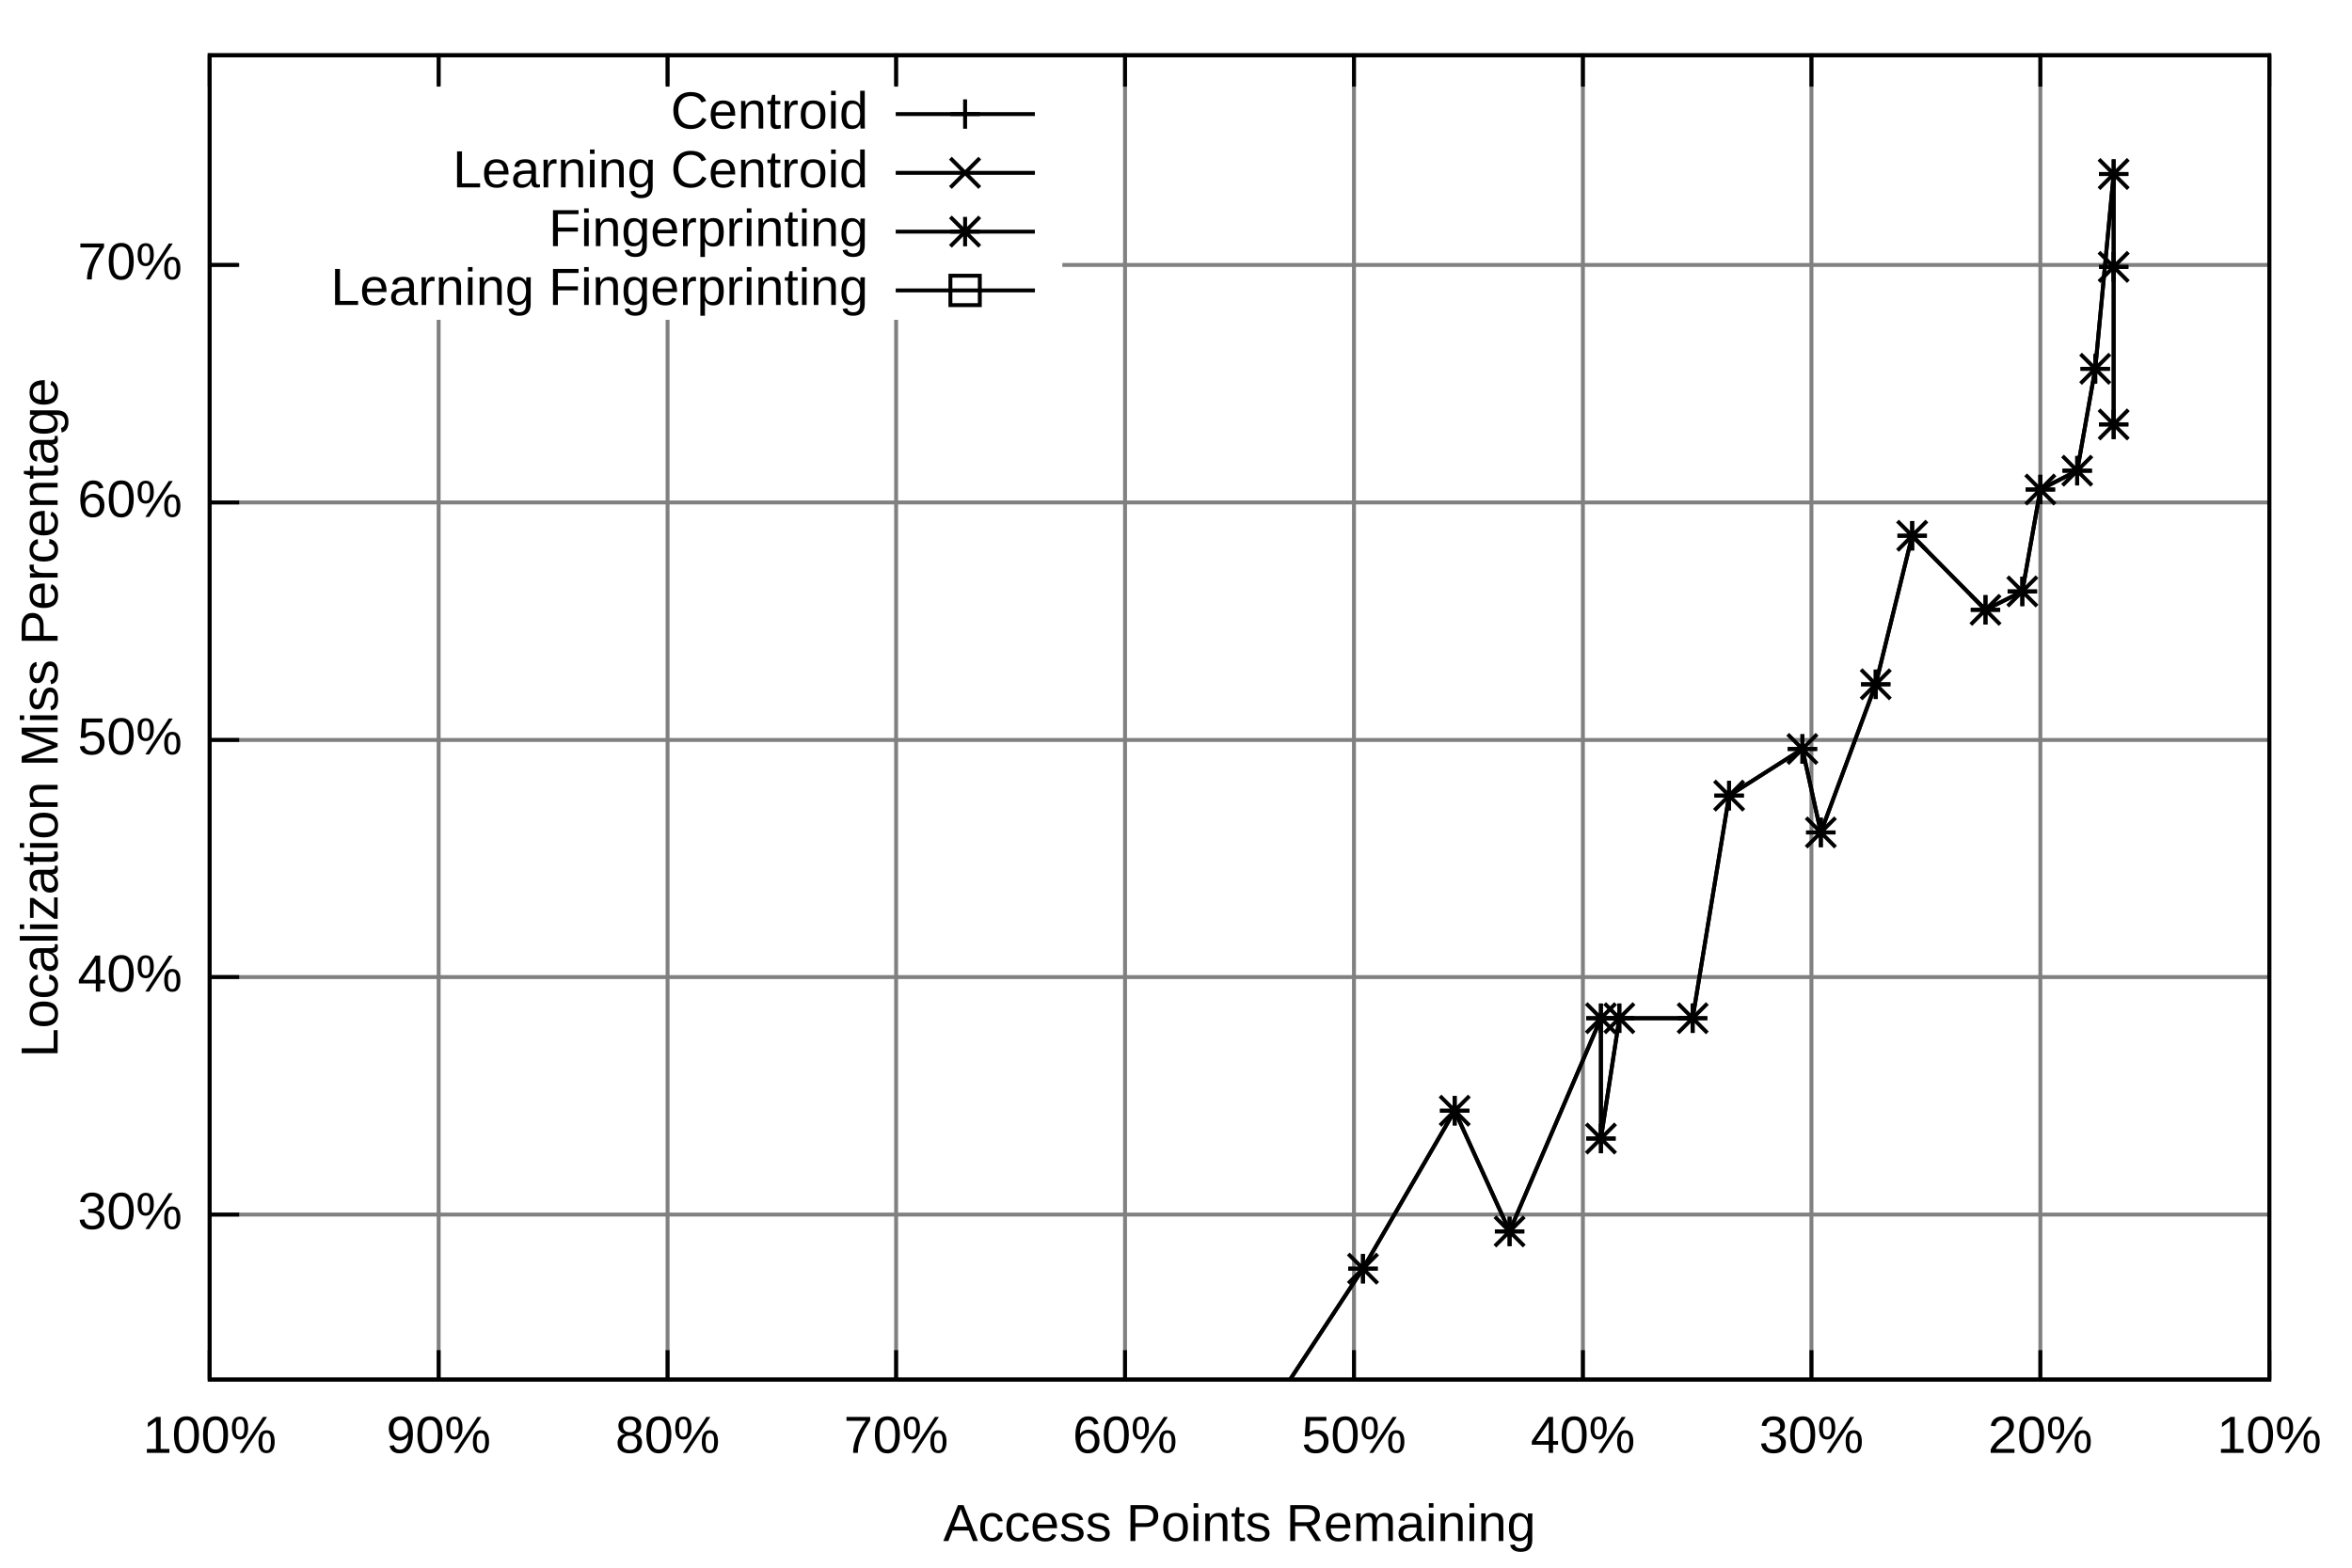
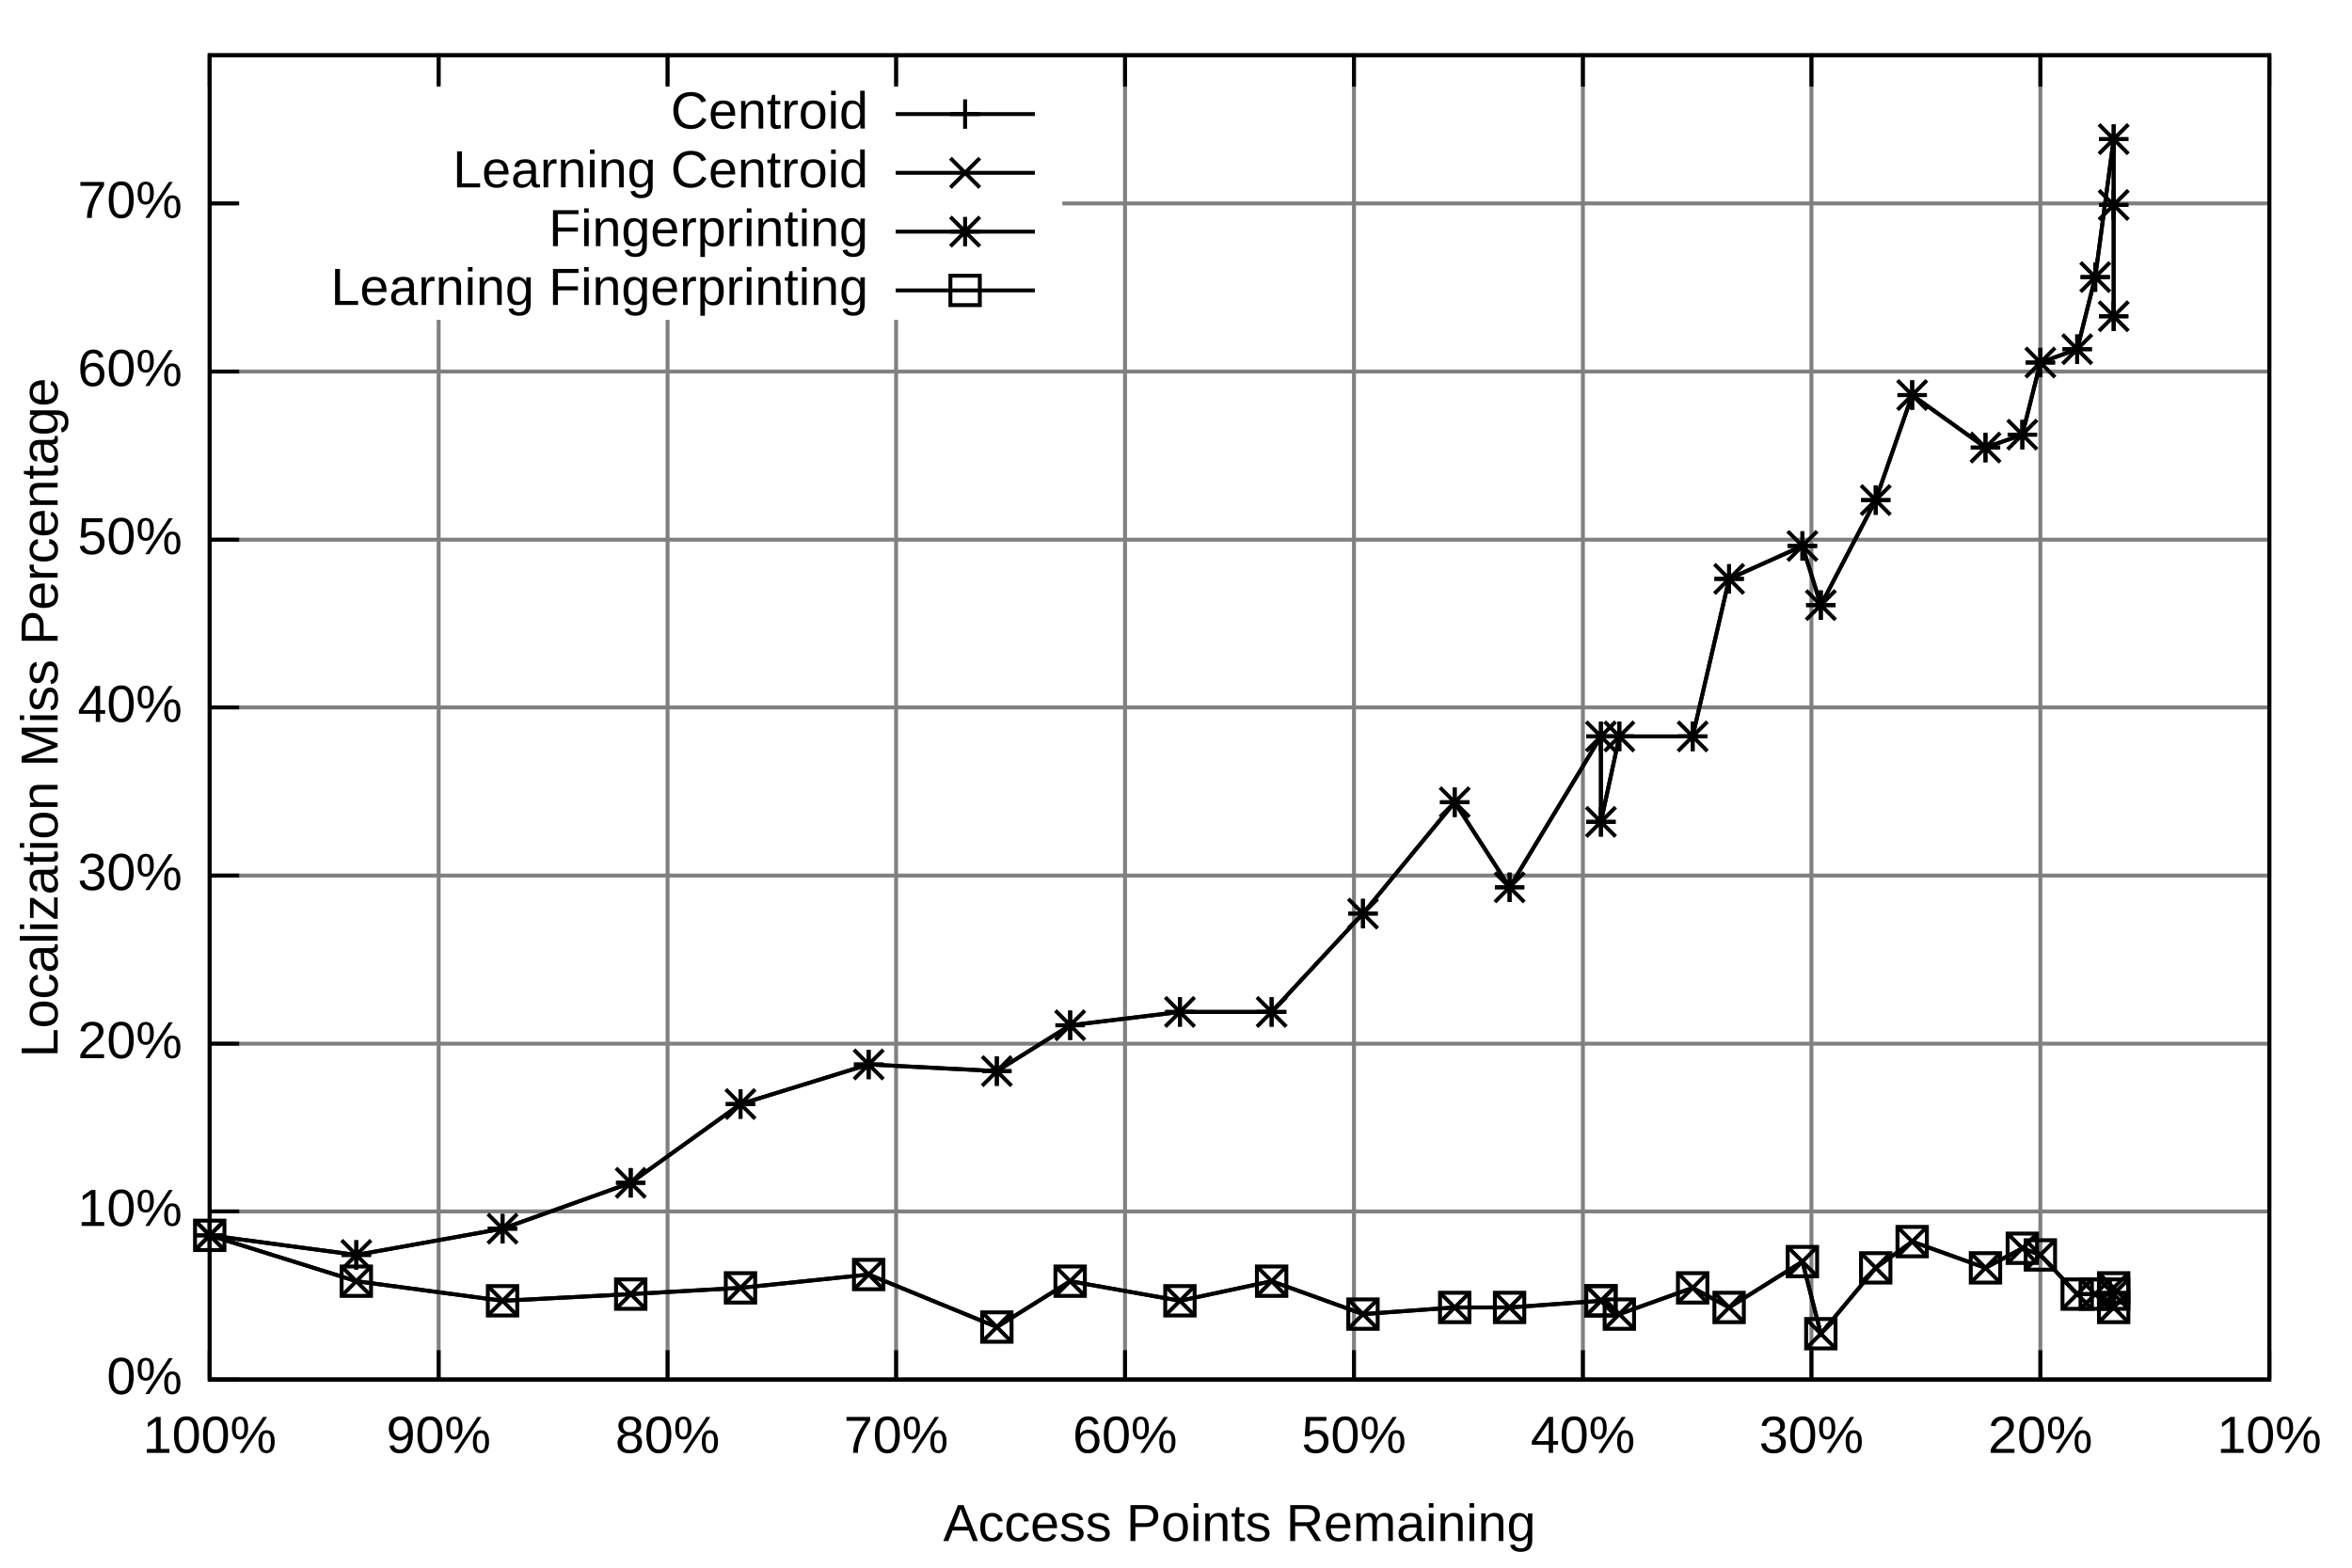
<svg xmlns="http://www.w3.org/2000/svg" xmlns:xlink="http://www.w3.org/1999/xlink" width="600" height="400" viewBox="0 0 600 400">
  <g id="gnuplot_canvas">
    <rect x="0" y="0" width="600" height="400" fill="none" />
    <defs>
      <circle id="gpDot" r="0.5" stroke-width="0.5" />
      <path id="gpPt0" stroke-width="0.267" stroke="currentColor" d="M-1,0 h2 M0,-1 v2" />
      <path id="gpPt1" stroke-width="0.267" stroke="currentColor" d="M-1,-1 L1,1 M1,-1 L-1,1" />
      <path id="gpPt2" stroke-width="0.267" stroke="currentColor" d="M-1,0 L1,0 M0,-1 L0,1 M-1,-1 L1,1 M-1,1 L1,-1" />
      <rect id="gpPt3" stroke-width="0.267" stroke="currentColor" x="-1" y="-1" width="2" height="2" />
      <rect id="gpPt4" stroke-width="0.267" stroke="currentColor" fill="currentColor" x="-1" y="-1" width="2" height="2" />
      <circle id="gpPt5" stroke-width="0.267" stroke="currentColor" cx="0" cy="0" r="1" />
      <use xlink:href="#gpPt5" id="gpPt6" fill="currentColor" stroke="none" />
      <path id="gpPt7" stroke-width="0.267" stroke="currentColor" d="M0,-1.33 L-1.33,0.67 L1.33,0.67 z" />
      <use xlink:href="#gpPt7" id="gpPt8" fill="currentColor" stroke="none" />
      <use xlink:href="#gpPt7" id="gpPt9" stroke="currentColor" transform="rotate(180)" />
      <use xlink:href="#gpPt9" id="gpPt10" fill="currentColor" stroke="none" />
      <use xlink:href="#gpPt3" id="gpPt11" stroke="currentColor" transform="rotate(45)" />
      <use xlink:href="#gpPt11" id="gpPt12" fill="currentColor" stroke="none" />
    </defs>
    <g style="fill:none; color:white; stroke:currentColor; stroke-width:1.00; stroke-linecap:butt; stroke-linejoin:miter">
</g>
    <g style="fill:none; color:black; stroke:currentColor; stroke-width:1.00; stroke-linecap:butt; stroke-linejoin:miter">
</g>
    <g style="fill:none; color:gray; stroke:currentColor; stroke-width:1.00; stroke-linecap:butt; stroke-linejoin:miter">
-       <path class="gridline" d="M53.5,309.9 L578.9,309.9  h0.01" />
-     </g>
-     <g style="fill:none; color:black; stroke:currentColor; stroke-width:1.00; stroke-linecap:butt; stroke-linejoin:miter">
-       <path d="M53.5,309.9 L61.0,309.9  h0.01" />
-       <g transform="translate(46.5,313.6)" style="stroke:none; fill:black; font-family:Arial; font-size:10.00pt; text-anchor:end">
+       <path class="gridline" d="M53.5,352.0 L578.9,352.0  h0.01" />
+     </g>
+     <g style="fill:none; color:black; stroke:currentColor; stroke-width:1.00; stroke-linecap:butt; stroke-linejoin:miter">
+       <path d="M53.5,352.0 L61.0,352.0  h0.01" />
+       <g transform="translate(46.5,355.7)" style="stroke:none; fill:black; font-family:Arial; font-size:10.00pt; text-anchor:end">
+         <text>0%</text>
+       </g>
+     </g>
+     <g style="fill:none; color:gray; stroke:currentColor; stroke-width:1.00; stroke-linecap:butt; stroke-linejoin:miter">
+       <path class="gridline" d="M53.5,309.1 L578.9,309.1  h0.01" />
+     </g>
+     <g style="fill:none; color:black; stroke:currentColor; stroke-width:1.00; stroke-linecap:butt; stroke-linejoin:miter">
+       <path d="M53.5,309.1 L61.0,309.1  h0.01" />
+       <g transform="translate(46.5,312.8)" style="stroke:none; fill:black; font-family:Arial; font-size:10.00pt; text-anchor:end">
+         <text>10%</text>
+       </g>
+     </g>
+     <g style="fill:none; color:gray; stroke:currentColor; stroke-width:1.00; stroke-linecap:butt; stroke-linejoin:miter">
+       <path class="gridline" d="M53.5,266.3 L578.9,266.3  h0.01" />
+     </g>
+     <g style="fill:none; color:black; stroke:currentColor; stroke-width:1.00; stroke-linecap:butt; stroke-linejoin:miter">
+       <path d="M53.5,266.3 L61.0,266.3  h0.01" />
+       <g transform="translate(46.5,270.0)" style="stroke:none; fill:black; font-family:Arial; font-size:10.00pt; text-anchor:end">
+         <text>20%</text>
+       </g>
+     </g>
+     <g style="fill:none; color:gray; stroke:currentColor; stroke-width:1.00; stroke-linecap:butt; stroke-linejoin:miter">
+       <path class="gridline" d="M53.5,223.4 L578.9,223.4  h0.01" />
+     </g>
+     <g style="fill:none; color:black; stroke:currentColor; stroke-width:1.00; stroke-linecap:butt; stroke-linejoin:miter">
+       <path d="M53.5,223.4 L61.0,223.4  h0.01" />
+       <g transform="translate(46.5,227.1)" style="stroke:none; fill:black; font-family:Arial; font-size:10.00pt; text-anchor:end">
        <text>30%</text>
      </g>
    </g>
    <g style="fill:none; color:gray; stroke:currentColor; stroke-width:1.00; stroke-linecap:butt; stroke-linejoin:miter">
-       <path class="gridline" d="M53.5,249.3 L578.9,249.3  h0.01" />
-     </g>
-     <g style="fill:none; color:black; stroke:currentColor; stroke-width:1.00; stroke-linecap:butt; stroke-linejoin:miter">
-       <path d="M53.5,249.3 L61.0,249.3  h0.01" />
-       <g transform="translate(46.5,253.0)" style="stroke:none; fill:black; font-family:Arial; font-size:10.00pt; text-anchor:end">
+       <path class="gridline" d="M53.5,180.5 L578.9,180.5  h0.01" />
+     </g>
+     <g style="fill:none; color:black; stroke:currentColor; stroke-width:1.00; stroke-linecap:butt; stroke-linejoin:miter">
+       <path d="M53.5,180.5 L61.0,180.5  h0.01" />
+       <g transform="translate(46.5,184.2)" style="stroke:none; fill:black; font-family:Arial; font-size:10.00pt; text-anchor:end">
        <text>40%</text>
      </g>
    </g>
    <g style="fill:none; color:gray; stroke:currentColor; stroke-width:1.00; stroke-linecap:butt; stroke-linejoin:miter">
-       <path class="gridline" d="M53.5,188.8 L578.9,188.8  h0.01" />
-     </g>
-     <g style="fill:none; color:black; stroke:currentColor; stroke-width:1.00; stroke-linecap:butt; stroke-linejoin:miter">
-       <path d="M53.5,188.8 L61.0,188.8  h0.01" />
-       <g transform="translate(46.5,192.5)" style="stroke:none; fill:black; font-family:Arial; font-size:10.00pt; text-anchor:end">
+       <path class="gridline" d="M53.5,137.7 L578.9,137.7  h0.01" />
+     </g>
+     <g style="fill:none; color:black; stroke:currentColor; stroke-width:1.00; stroke-linecap:butt; stroke-linejoin:miter">
+       <path d="M53.5,137.7 L61.0,137.7  h0.01" />
+       <g transform="translate(46.5,141.4)" style="stroke:none; fill:black; font-family:Arial; font-size:10.00pt; text-anchor:end">
        <text>50%</text>
      </g>
    </g>
    <g style="fill:none; color:gray; stroke:currentColor; stroke-width:1.00; stroke-linecap:butt; stroke-linejoin:miter">
-       <path class="gridline" d="M53.5,128.2 L578.9,128.2  h0.01" />
-     </g>
-     <g style="fill:none; color:black; stroke:currentColor; stroke-width:1.00; stroke-linecap:butt; stroke-linejoin:miter">
-       <path d="M53.5,128.2 L61.0,128.2  h0.01" />
-       <g transform="translate(46.5,131.9)" style="stroke:none; fill:black; font-family:Arial; font-size:10.00pt; text-anchor:end">
+       <path class="gridline" d="M53.5,94.8 L578.9,94.8  h0.01" />
+     </g>
+     <g style="fill:none; color:black; stroke:currentColor; stroke-width:1.00; stroke-linecap:butt; stroke-linejoin:miter">
+       <path d="M53.5,94.8 L61.0,94.8  h0.01" />
+       <g transform="translate(46.5,98.5)" style="stroke:none; fill:black; font-family:Arial; font-size:10.00pt; text-anchor:end">
        <text>60%</text>
      </g>
    </g>
    <g style="fill:none; color:gray; stroke:currentColor; stroke-width:1.00; stroke-linecap:butt; stroke-linejoin:miter">
-       <path class="gridline" d="M53.5,67.6 L60.5,67.6 M271.0,67.6 L578.9,67.6  h0.01" />
-     </g>
-     <g style="fill:none; color:black; stroke:currentColor; stroke-width:1.00; stroke-linecap:butt; stroke-linejoin:miter">
-       <path d="M53.5,67.6 L61.0,67.6  h0.01" />
-       <g transform="translate(46.5,71.3)" style="stroke:none; fill:black; font-family:Arial; font-size:10.00pt; text-anchor:end">
+       <path class="gridline" d="M53.5,51.9 L60.5,51.9 M271.0,51.9 L578.9,51.9  h0.01" />
+     </g>
+     <g style="fill:none; color:black; stroke:currentColor; stroke-width:1.00; stroke-linecap:butt; stroke-linejoin:miter">
+       <path d="M53.5,51.9 L61.0,51.9  h0.01" />
+       <g transform="translate(46.5,55.6)" style="stroke:none; fill:black; font-family:Arial; font-size:10.00pt; text-anchor:end">
        <text>70%</text>
      </g>
    </g>
    <g style="fill:none; color:gray; stroke:currentColor; stroke-width:1.00; stroke-linecap:butt; stroke-linejoin:miter">
      <path class="gridline" d="M578.9,352.0 L578.9,14.1  h0.01" />
    </g>
    <g style="fill:none; color:black; stroke:currentColor; stroke-width:1.00; stroke-linecap:butt; stroke-linejoin:miter">
      <path d="M578.9,352.0 L578.9,344.5 M578.9,14.1 L578.9,21.6  h0.01" />
      <g transform="translate(578.9,370.7)" style="stroke:none; fill:black; font-family:Arial; font-size:10.00pt; text-anchor:middle">
        <text>10%</text>
      </g>
    </g>
    <g style="fill:none; color:gray; stroke:currentColor; stroke-width:1.00; stroke-linecap:butt; stroke-linejoin:miter">
      <path class="gridline" d="M520.5,352.0 L520.5,14.1  h0.01" />
    </g>
    <g style="fill:none; color:black; stroke:currentColor; stroke-width:1.00; stroke-linecap:butt; stroke-linejoin:miter">
      <path d="M520.5,352.0 L520.5,344.5 M520.5,14.1 L520.5,21.6  h0.01" />
      <g transform="translate(520.5,370.7)" style="stroke:none; fill:black; font-family:Arial; font-size:10.00pt; text-anchor:middle">
        <text>20%</text>
      </g>
    </g>
    <g style="fill:none; color:gray; stroke:currentColor; stroke-width:1.00; stroke-linecap:butt; stroke-linejoin:miter">
      <path class="gridline" d="M462.1,352.0 L462.1,14.1  h0.01" />
    </g>
    <g style="fill:none; color:black; stroke:currentColor; stroke-width:1.00; stroke-linecap:butt; stroke-linejoin:miter">
      <path d="M462.1,352.0 L462.1,344.5 M462.1,14.1 L462.1,21.6  h0.01" />
      <g transform="translate(462.1,370.7)" style="stroke:none; fill:black; font-family:Arial; font-size:10.00pt; text-anchor:middle">
        <text>30%</text>
      </g>
    </g>
    <g style="fill:none; color:gray; stroke:currentColor; stroke-width:1.00; stroke-linecap:butt; stroke-linejoin:miter">
      <path class="gridline" d="M403.8,352.0 L403.8,14.1  h0.01" />
    </g>
    <g style="fill:none; color:black; stroke:currentColor; stroke-width:1.00; stroke-linecap:butt; stroke-linejoin:miter">
      <path d="M403.8,352.0 L403.8,344.5 M403.8,14.1 L403.8,21.6  h0.01" />
      <g transform="translate(403.8,370.7)" style="stroke:none; fill:black; font-family:Arial; font-size:10.00pt; text-anchor:middle">
        <text>40%</text>
      </g>
    </g>
    <g style="fill:none; color:gray; stroke:currentColor; stroke-width:1.00; stroke-linecap:butt; stroke-linejoin:miter">
      <path class="gridline" d="M345.4,352.0 L345.4,14.1  h0.01" />
    </g>
    <g style="fill:none; color:black; stroke:currentColor; stroke-width:1.00; stroke-linecap:butt; stroke-linejoin:miter">
      <path d="M345.4,352.0 L345.4,344.5 M345.4,14.1 L345.4,21.6  h0.01" />
      <g transform="translate(345.4,370.7)" style="stroke:none; fill:black; font-family:Arial; font-size:10.00pt; text-anchor:middle">
        <text>50%</text>
      </g>
    </g>
    <g style="fill:none; color:gray; stroke:currentColor; stroke-width:1.00; stroke-linecap:butt; stroke-linejoin:miter">
      <path class="gridline" d="M287.0,352.0 L287.0,14.1  h0.01" />
    </g>
    <g style="fill:none; color:black; stroke:currentColor; stroke-width:1.00; stroke-linecap:butt; stroke-linejoin:miter">
      <path d="M287.0,352.0 L287.0,344.5 M287.0,14.1 L287.0,21.6  h0.01" />
      <g transform="translate(287.0,370.7)" style="stroke:none; fill:black; font-family:Arial; font-size:10.00pt; text-anchor:middle">
        <text>60%</text>
      </g>
    </g>
    <g style="fill:none; color:gray; stroke:currentColor; stroke-width:1.00; stroke-linecap:butt; stroke-linejoin:miter">
      <path class="gridline" d="M228.6,352.0 L228.6,81.6 M228.6,21.6 L228.6,14.1  h0.01" />
    </g>
    <g style="fill:none; color:black; stroke:currentColor; stroke-width:1.00; stroke-linecap:butt; stroke-linejoin:miter">
      <path d="M228.6,352.0 L228.6,344.5 M228.6,14.1 L228.6,21.6  h0.01" />
      <g transform="translate(228.6,370.7)" style="stroke:none; fill:black; font-family:Arial; font-size:10.00pt; text-anchor:middle">
        <text>70%</text>
      </g>
    </g>
    <g style="fill:none; color:gray; stroke:currentColor; stroke-width:1.00; stroke-linecap:butt; stroke-linejoin:miter">
      <path class="gridline" d="M170.3,352.0 L170.3,81.6 M170.3,21.6 L170.3,14.1  h0.01" />
    </g>
    <g style="fill:none; color:black; stroke:currentColor; stroke-width:1.00; stroke-linecap:butt; stroke-linejoin:miter">
      <path d="M170.3,352.0 L170.3,344.5 M170.3,14.1 L170.3,21.6  h0.01" />
      <g transform="translate(170.3,370.7)" style="stroke:none; fill:black; font-family:Arial; font-size:10.00pt; text-anchor:middle">
        <text>80%</text>
      </g>
    </g>
    <g style="fill:none; color:gray; stroke:currentColor; stroke-width:1.00; stroke-linecap:butt; stroke-linejoin:miter">
      <path class="gridline" d="M111.9,352.0 L111.9,81.6 M111.9,21.6 L111.9,14.1  h0.01" />
    </g>
    <g style="fill:none; color:black; stroke:currentColor; stroke-width:1.00; stroke-linecap:butt; stroke-linejoin:miter">
      <path d="M111.9,352.0 L111.9,344.5 M111.9,14.1 L111.9,21.6  h0.01" />
      <g transform="translate(111.9,370.7)" style="stroke:none; fill:black; font-family:Arial; font-size:10.00pt; text-anchor:middle">
        <text>90%</text>
      </g>
    </g>
    <g style="fill:none; color:gray; stroke:currentColor; stroke-width:1.00; stroke-linecap:butt; stroke-linejoin:miter">
      <path class="gridline" d="M53.5,352.0 L53.5,14.1  h0.01" />
    </g>
    <g style="fill:none; color:black; stroke:currentColor; stroke-width:1.00; stroke-linecap:butt; stroke-linejoin:miter">
      <path d="M53.5,352.0 L53.5,344.5 M53.5,14.1 L53.5,21.6  h0.01" />
      <g transform="translate(53.5,370.7)" style="stroke:none; fill:black; font-family:Arial; font-size:10.00pt; text-anchor:middle">
        <text>100%</text>
      </g>
      <path d="M53.5,14.1 L53.5,352.0 L578.9,352.0 L578.9,14.1 L53.5,14.1 Z  h0.01" />
      <g transform="translate(14.7,183.1) rotate(270)" style="stroke:none; fill:black; font-family:Arial; font-size:10.00pt; text-anchor:middle">
        <text>Localization Miss Percentage</text>
      </g>
      <g transform="translate(316.2,393.2)" style="stroke:none; fill:black; font-family:Arial; font-size:10.00pt; text-anchor:middle">
        <text>Access Points Remaining</text>
      </g>
    </g>
    <g id="gnuplot_plot_1">
      <g style="fill:none; color:red; stroke:currentColor; stroke-width:1.00; stroke-linecap:butt; stroke-linejoin:miter">
        <g transform="translate(221.5,32.8)" style="stroke:none; fill:black; font-family:Arial; font-size:10.00pt; text-anchor:end">
          <text>Centroid</text>
        </g>
-         <path stroke="rgb(  0,   0,   0)" d="M228.5,29.1 L264.0,29.1 M329.1,352.0 L347.7,323.7 L371.1,283.4 L385.1,314.2 L408.4,259.8 L408.4,290.5    L413.1,259.8 L431.8,259.8 L441.1,203.0 L459.8,191.1 L464.5,212.4 L478.5,174.6 L487.8,136.7 L506.5,155.6    L515.9,150.9 L520.5,124.9 L529.9,120.1 L534.5,94.1 L539.2,44.4 L539.2,108.3 L539.2,68.1  h0.01" />
-         <use xlink:href="#gpPt0" transform="translate(347.7,323.7) scale(3.75)" color="rgb(  0,   0,   0)" />
-         <use xlink:href="#gpPt0" transform="translate(371.1,283.4) scale(3.75)" color="rgb(  0,   0,   0)" />
-         <use xlink:href="#gpPt0" transform="translate(385.1,314.2) scale(3.75)" color="rgb(  0,   0,   0)" />
-         <use xlink:href="#gpPt0" transform="translate(408.4,259.8) scale(3.75)" color="rgb(  0,   0,   0)" />
-         <use xlink:href="#gpPt0" transform="translate(408.4,290.5) scale(3.75)" color="rgb(  0,   0,   0)" />
-         <use xlink:href="#gpPt0" transform="translate(413.1,259.8) scale(3.75)" color="rgb(  0,   0,   0)" />
-         <use xlink:href="#gpPt0" transform="translate(431.8,259.8) scale(3.75)" color="rgb(  0,   0,   0)" />
-         <use xlink:href="#gpPt0" transform="translate(441.1,203.0) scale(3.75)" color="rgb(  0,   0,   0)" />
-         <use xlink:href="#gpPt0" transform="translate(459.8,191.1) scale(3.75)" color="rgb(  0,   0,   0)" />
-         <use xlink:href="#gpPt0" transform="translate(464.5,212.4) scale(3.75)" color="rgb(  0,   0,   0)" />
-         <use xlink:href="#gpPt0" transform="translate(478.5,174.6) scale(3.75)" color="rgb(  0,   0,   0)" />
-         <use xlink:href="#gpPt0" transform="translate(487.8,136.7) scale(3.75)" color="rgb(  0,   0,   0)" />
-         <use xlink:href="#gpPt0" transform="translate(506.5,155.6) scale(3.75)" color="rgb(  0,   0,   0)" />
-         <use xlink:href="#gpPt0" transform="translate(515.9,150.9) scale(3.75)" color="rgb(  0,   0,   0)" />
-         <use xlink:href="#gpPt0" transform="translate(520.5,124.9) scale(3.75)" color="rgb(  0,   0,   0)" />
-         <use xlink:href="#gpPt0" transform="translate(529.9,120.1) scale(3.75)" color="rgb(  0,   0,   0)" />
-         <use xlink:href="#gpPt0" transform="translate(534.5,94.1) scale(3.75)" color="rgb(  0,   0,   0)" />
-         <use xlink:href="#gpPt0" transform="translate(539.2,44.4) scale(3.75)" color="rgb(  0,   0,   0)" />
-         <use xlink:href="#gpPt0" transform="translate(539.2,108.3) scale(3.75)" color="rgb(  0,   0,   0)" />
-         <use xlink:href="#gpPt0" transform="translate(539.2,68.1) scale(3.75)" color="rgb(  0,   0,   0)" />
+         <path stroke="rgb(  0,   0,   0)" d="M228.5,29.1 L264.0,29.1 M53.5,315.2 L90.9,320.2 L128.2,313.5 L160.9,301.8 L188.9,281.7 L221.6,271.6    L254.3,273.3 L273.0,261.6 L301.0,258.2 L324.4,258.2 L347.7,233.1 L371.1,204.7 L385.1,226.4 L408.4,187.9    L408.4,209.7 L413.1,187.9 L431.8,187.9 L441.1,147.7 L459.8,139.3 L464.5,154.4 L478.5,127.6 L487.8,100.8    L506.5,114.2 L515.9,110.9 L520.5,92.5 L529.9,89.1 L534.5,70.7 L539.2,35.5 L539.2,80.7 L539.2,52.3     h0.01" />
+         <use xlink:href="#gpPt0" transform="translate(53.5,315.2) scale(3.75)" color="rgb(  0,   0,   0)" />
+         <use xlink:href="#gpPt0" transform="translate(90.9,320.2) scale(3.75)" color="rgb(  0,   0,   0)" />
+         <use xlink:href="#gpPt0" transform="translate(128.2,313.5) scale(3.75)" color="rgb(  0,   0,   0)" />
+         <use xlink:href="#gpPt0" transform="translate(160.9,301.8) scale(3.75)" color="rgb(  0,   0,   0)" />
+         <use xlink:href="#gpPt0" transform="translate(188.9,281.7) scale(3.75)" color="rgb(  0,   0,   0)" />
+         <use xlink:href="#gpPt0" transform="translate(221.6,271.6) scale(3.75)" color="rgb(  0,   0,   0)" />
+         <use xlink:href="#gpPt0" transform="translate(254.3,273.3) scale(3.75)" color="rgb(  0,   0,   0)" />
+         <use xlink:href="#gpPt0" transform="translate(273.0,261.6) scale(3.75)" color="rgb(  0,   0,   0)" />
+         <use xlink:href="#gpPt0" transform="translate(301.0,258.2) scale(3.75)" color="rgb(  0,   0,   0)" />
+         <use xlink:href="#gpPt0" transform="translate(324.4,258.2) scale(3.75)" color="rgb(  0,   0,   0)" />
+         <use xlink:href="#gpPt0" transform="translate(347.7,233.1) scale(3.75)" color="rgb(  0,   0,   0)" />
+         <use xlink:href="#gpPt0" transform="translate(371.1,204.7) scale(3.75)" color="rgb(  0,   0,   0)" />
+         <use xlink:href="#gpPt0" transform="translate(385.1,226.4) scale(3.75)" color="rgb(  0,   0,   0)" />
+         <use xlink:href="#gpPt0" transform="translate(408.4,187.9) scale(3.75)" color="rgb(  0,   0,   0)" />
+         <use xlink:href="#gpPt0" transform="translate(408.4,209.7) scale(3.75)" color="rgb(  0,   0,   0)" />
+         <use xlink:href="#gpPt0" transform="translate(413.1,187.9) scale(3.75)" color="rgb(  0,   0,   0)" />
+         <use xlink:href="#gpPt0" transform="translate(431.8,187.9) scale(3.75)" color="rgb(  0,   0,   0)" />
+         <use xlink:href="#gpPt0" transform="translate(441.1,147.7) scale(3.75)" color="rgb(  0,   0,   0)" />
+         <use xlink:href="#gpPt0" transform="translate(459.8,139.3) scale(3.75)" color="rgb(  0,   0,   0)" />
+         <use xlink:href="#gpPt0" transform="translate(464.5,154.4) scale(3.75)" color="rgb(  0,   0,   0)" />
+         <use xlink:href="#gpPt0" transform="translate(478.5,127.6) scale(3.75)" color="rgb(  0,   0,   0)" />
+         <use xlink:href="#gpPt0" transform="translate(487.8,100.8) scale(3.75)" color="rgb(  0,   0,   0)" />
+         <use xlink:href="#gpPt0" transform="translate(506.5,114.2) scale(3.75)" color="rgb(  0,   0,   0)" />
+         <use xlink:href="#gpPt0" transform="translate(515.9,110.9) scale(3.75)" color="rgb(  0,   0,   0)" />
+         <use xlink:href="#gpPt0" transform="translate(520.5,92.5) scale(3.75)" color="rgb(  0,   0,   0)" />
+         <use xlink:href="#gpPt0" transform="translate(529.9,89.1) scale(3.75)" color="rgb(  0,   0,   0)" />
+         <use xlink:href="#gpPt0" transform="translate(534.5,70.7) scale(3.75)" color="rgb(  0,   0,   0)" />
+         <use xlink:href="#gpPt0" transform="translate(539.2,35.5) scale(3.75)" color="rgb(  0,   0,   0)" />
+         <use xlink:href="#gpPt0" transform="translate(539.2,80.7) scale(3.75)" color="rgb(  0,   0,   0)" />
+         <use xlink:href="#gpPt0" transform="translate(539.2,52.3) scale(3.75)" color="rgb(  0,   0,   0)" />
        <use xlink:href="#gpPt0" transform="translate(246.2,29.1) scale(3.75)" color="rgb(  0,   0,   0)" />
      </g>
    </g>
    <g id="gnuplot_plot_2">
      <g style="fill:none; color:green; stroke:currentColor; stroke-width:1.00; stroke-linecap:butt; stroke-linejoin:miter">
        <g transform="translate(221.5,47.8)" style="stroke:none; fill:black; font-family:Arial; font-size:10.00pt; text-anchor:end">
          <text>Learning Centroid</text>
        </g>
-         <path stroke="rgb(  0,   0,   0)" d="M228.5,44.1 L264.0,44.1  h0.01" />
+         <path stroke="rgb(  0,   0,   0)" d="M228.5,44.1 L264.0,44.1 M53.5,315.2 L90.9,326.9 L128.2,331.9 L160.9,330.2 L188.9,328.6 L221.6,325.2    L254.3,338.6 L273.0,326.9 L301.0,331.9 L324.4,326.9 L347.7,335.3 L371.1,333.6 L385.1,333.6 L408.4,331.9    L413.1,335.3 L431.8,328.6 L441.1,333.6 L459.8,321.9 L464.5,340.3 L478.5,323.5 L487.8,316.8 L506.5,323.5    L515.9,318.5 L520.5,320.2 L529.9,330.2 L534.5,330.2 L539.2,330.2 L539.2,328.6 L539.2,333.6  h0.01" />
+         <use xlink:href="#gpPt1" transform="translate(53.5,315.2) scale(3.75)" color="rgb(  0,   0,   0)" />
+         <use xlink:href="#gpPt1" transform="translate(90.9,326.9) scale(3.75)" color="rgb(  0,   0,   0)" />
+         <use xlink:href="#gpPt1" transform="translate(128.2,331.9) scale(3.75)" color="rgb(  0,   0,   0)" />
+         <use xlink:href="#gpPt1" transform="translate(160.9,330.2) scale(3.75)" color="rgb(  0,   0,   0)" />
+         <use xlink:href="#gpPt1" transform="translate(188.9,328.6) scale(3.75)" color="rgb(  0,   0,   0)" />
+         <use xlink:href="#gpPt1" transform="translate(221.6,325.2) scale(3.75)" color="rgb(  0,   0,   0)" />
+         <use xlink:href="#gpPt1" transform="translate(254.3,338.6) scale(3.75)" color="rgb(  0,   0,   0)" />
+         <use xlink:href="#gpPt1" transform="translate(273.0,326.9) scale(3.75)" color="rgb(  0,   0,   0)" />
+         <use xlink:href="#gpPt1" transform="translate(301.0,331.9) scale(3.75)" color="rgb(  0,   0,   0)" />
+         <use xlink:href="#gpPt1" transform="translate(324.4,326.9) scale(3.75)" color="rgb(  0,   0,   0)" />
+         <use xlink:href="#gpPt1" transform="translate(347.7,335.3) scale(3.75)" color="rgb(  0,   0,   0)" />
+         <use xlink:href="#gpPt1" transform="translate(371.1,333.6) scale(3.75)" color="rgb(  0,   0,   0)" />
+         <use xlink:href="#gpPt1" transform="translate(385.1,333.6) scale(3.75)" color="rgb(  0,   0,   0)" />
+         <use xlink:href="#gpPt1" transform="translate(408.4,331.9) scale(3.75)" color="rgb(  0,   0,   0)" />
+         <use xlink:href="#gpPt1" transform="translate(408.4,331.9) scale(3.75)" color="rgb(  0,   0,   0)" />
+         <use xlink:href="#gpPt1" transform="translate(413.1,335.3) scale(3.75)" color="rgb(  0,   0,   0)" />
+         <use xlink:href="#gpPt1" transform="translate(431.8,328.6) scale(3.75)" color="rgb(  0,   0,   0)" />
+         <use xlink:href="#gpPt1" transform="translate(441.1,333.6) scale(3.75)" color="rgb(  0,   0,   0)" />
+         <use xlink:href="#gpPt1" transform="translate(459.8,321.9) scale(3.75)" color="rgb(  0,   0,   0)" />
+         <use xlink:href="#gpPt1" transform="translate(464.5,340.3) scale(3.75)" color="rgb(  0,   0,   0)" />
+         <use xlink:href="#gpPt1" transform="translate(478.5,323.5) scale(3.75)" color="rgb(  0,   0,   0)" />
+         <use xlink:href="#gpPt1" transform="translate(487.8,316.8) scale(3.75)" color="rgb(  0,   0,   0)" />
+         <use xlink:href="#gpPt1" transform="translate(506.5,323.5) scale(3.75)" color="rgb(  0,   0,   0)" />
+         <use xlink:href="#gpPt1" transform="translate(515.9,318.5) scale(3.75)" color="rgb(  0,   0,   0)" />
+         <use xlink:href="#gpPt1" transform="translate(520.5,320.2) scale(3.75)" color="rgb(  0,   0,   0)" />
+         <use xlink:href="#gpPt1" transform="translate(529.9,330.2) scale(3.75)" color="rgb(  0,   0,   0)" />
+         <use xlink:href="#gpPt1" transform="translate(534.5,330.2) scale(3.75)" color="rgb(  0,   0,   0)" />
+         <use xlink:href="#gpPt1" transform="translate(539.2,330.2) scale(3.75)" color="rgb(  0,   0,   0)" />
+         <use xlink:href="#gpPt1" transform="translate(539.2,328.6) scale(3.75)" color="rgb(  0,   0,   0)" />
+         <use xlink:href="#gpPt1" transform="translate(539.2,333.6) scale(3.75)" color="rgb(  0,   0,   0)" />
        <use xlink:href="#gpPt1" transform="translate(246.2,44.1) scale(3.75)" color="rgb(  0,   0,   0)" />
      </g>
    </g>
    <g id="gnuplot_plot_3">
      <g style="fill:none; color:blue; stroke:currentColor; stroke-width:1.00; stroke-linecap:butt; stroke-linejoin:miter">
        <g transform="translate(221.5,62.8)" style="stroke:none; fill:black; font-family:Arial; font-size:10.00pt; text-anchor:end">
          <text>Fingerprinting</text>
        </g>
-         <path stroke="rgb(  0,   0,   0)" d="M228.5,59.1 L264.0,59.1 M329.1,352.0 L347.7,323.7 L371.1,283.4 L385.1,314.2 L408.4,259.8 L408.4,290.5    L413.1,259.8 L431.8,259.8 L441.1,203.0 L459.8,191.1 L464.5,212.4 L478.5,174.6 L487.8,136.7 L506.5,155.6    L515.9,150.9 L520.5,124.9 L529.9,120.1 L534.5,94.1 L539.2,44.4 L539.2,108.3 L539.2,68.1  h0.01" />
-         <use xlink:href="#gpPt2" transform="translate(347.7,323.7) scale(3.75)" color="rgb(  0,   0,   0)" />
-         <use xlink:href="#gpPt2" transform="translate(371.1,283.4) scale(3.75)" color="rgb(  0,   0,   0)" />
-         <use xlink:href="#gpPt2" transform="translate(385.1,314.2) scale(3.75)" color="rgb(  0,   0,   0)" />
-         <use xlink:href="#gpPt2" transform="translate(408.4,259.8) scale(3.75)" color="rgb(  0,   0,   0)" />
-         <use xlink:href="#gpPt2" transform="translate(408.4,290.5) scale(3.75)" color="rgb(  0,   0,   0)" />
-         <use xlink:href="#gpPt2" transform="translate(413.1,259.8) scale(3.75)" color="rgb(  0,   0,   0)" />
-         <use xlink:href="#gpPt2" transform="translate(431.8,259.8) scale(3.75)" color="rgb(  0,   0,   0)" />
-         <use xlink:href="#gpPt2" transform="translate(441.1,203.0) scale(3.75)" color="rgb(  0,   0,   0)" />
-         <use xlink:href="#gpPt2" transform="translate(459.8,191.1) scale(3.75)" color="rgb(  0,   0,   0)" />
-         <use xlink:href="#gpPt2" transform="translate(464.5,212.4) scale(3.75)" color="rgb(  0,   0,   0)" />
-         <use xlink:href="#gpPt2" transform="translate(478.5,174.6) scale(3.75)" color="rgb(  0,   0,   0)" />
-         <use xlink:href="#gpPt2" transform="translate(487.8,136.7) scale(3.75)" color="rgb(  0,   0,   0)" />
-         <use xlink:href="#gpPt2" transform="translate(506.5,155.6) scale(3.75)" color="rgb(  0,   0,   0)" />
-         <use xlink:href="#gpPt2" transform="translate(515.9,150.9) scale(3.75)" color="rgb(  0,   0,   0)" />
-         <use xlink:href="#gpPt2" transform="translate(520.5,124.9) scale(3.75)" color="rgb(  0,   0,   0)" />
-         <use xlink:href="#gpPt2" transform="translate(529.9,120.1) scale(3.75)" color="rgb(  0,   0,   0)" />
-         <use xlink:href="#gpPt2" transform="translate(534.5,94.1) scale(3.75)" color="rgb(  0,   0,   0)" />
-         <use xlink:href="#gpPt2" transform="translate(539.2,44.4) scale(3.75)" color="rgb(  0,   0,   0)" />
-         <use xlink:href="#gpPt2" transform="translate(539.2,108.3) scale(3.75)" color="rgb(  0,   0,   0)" />
-         <use xlink:href="#gpPt2" transform="translate(539.2,68.1) scale(3.75)" color="rgb(  0,   0,   0)" />
+         <path stroke="rgb(  0,   0,   0)" d="M228.5,59.1 L264.0,59.1 M53.5,315.2 L90.9,320.2 L128.2,313.5 L160.9,301.8 L188.9,281.7 L221.6,271.6    L254.3,273.3 L273.0,261.6 L301.0,258.2 L324.4,258.2 L347.7,233.1 L371.1,204.7 L385.1,226.4 L408.4,187.9    L408.4,209.7 L413.1,187.9 L431.8,187.9 L441.1,147.7 L459.8,139.3 L464.5,154.4 L478.5,127.6 L487.8,100.8    L506.5,114.2 L515.9,110.9 L520.5,92.5 L529.9,89.1 L534.5,70.7 L539.2,35.5 L539.2,80.7 L539.2,52.3     h0.01" />
+         <use xlink:href="#gpPt2" transform="translate(53.5,315.2) scale(3.75)" color="rgb(  0,   0,   0)" />
+         <use xlink:href="#gpPt2" transform="translate(90.9,320.2) scale(3.75)" color="rgb(  0,   0,   0)" />
+         <use xlink:href="#gpPt2" transform="translate(128.2,313.5) scale(3.75)" color="rgb(  0,   0,   0)" />
+         <use xlink:href="#gpPt2" transform="translate(160.9,301.8) scale(3.75)" color="rgb(  0,   0,   0)" />
+         <use xlink:href="#gpPt2" transform="translate(188.9,281.7) scale(3.75)" color="rgb(  0,   0,   0)" />
+         <use xlink:href="#gpPt2" transform="translate(221.6,271.6) scale(3.75)" color="rgb(  0,   0,   0)" />
+         <use xlink:href="#gpPt2" transform="translate(254.3,273.3) scale(3.75)" color="rgb(  0,   0,   0)" />
+         <use xlink:href="#gpPt2" transform="translate(273.0,261.6) scale(3.75)" color="rgb(  0,   0,   0)" />
+         <use xlink:href="#gpPt2" transform="translate(301.0,258.2) scale(3.75)" color="rgb(  0,   0,   0)" />
+         <use xlink:href="#gpPt2" transform="translate(324.4,258.2) scale(3.75)" color="rgb(  0,   0,   0)" />
+         <use xlink:href="#gpPt2" transform="translate(347.7,233.1) scale(3.75)" color="rgb(  0,   0,   0)" />
+         <use xlink:href="#gpPt2" transform="translate(371.1,204.7) scale(3.75)" color="rgb(  0,   0,   0)" />
+         <use xlink:href="#gpPt2" transform="translate(385.1,226.4) scale(3.75)" color="rgb(  0,   0,   0)" />
+         <use xlink:href="#gpPt2" transform="translate(408.4,187.9) scale(3.75)" color="rgb(  0,   0,   0)" />
+         <use xlink:href="#gpPt2" transform="translate(408.4,209.7) scale(3.75)" color="rgb(  0,   0,   0)" />
+         <use xlink:href="#gpPt2" transform="translate(413.1,187.9) scale(3.75)" color="rgb(  0,   0,   0)" />
+         <use xlink:href="#gpPt2" transform="translate(431.8,187.9) scale(3.75)" color="rgb(  0,   0,   0)" />
+         <use xlink:href="#gpPt2" transform="translate(441.1,147.7) scale(3.75)" color="rgb(  0,   0,   0)" />
+         <use xlink:href="#gpPt2" transform="translate(459.8,139.3) scale(3.75)" color="rgb(  0,   0,   0)" />
+         <use xlink:href="#gpPt2" transform="translate(464.5,154.4) scale(3.75)" color="rgb(  0,   0,   0)" />
+         <use xlink:href="#gpPt2" transform="translate(478.5,127.6) scale(3.75)" color="rgb(  0,   0,   0)" />
+         <use xlink:href="#gpPt2" transform="translate(487.8,100.8) scale(3.75)" color="rgb(  0,   0,   0)" />
+         <use xlink:href="#gpPt2" transform="translate(506.5,114.2) scale(3.75)" color="rgb(  0,   0,   0)" />
+         <use xlink:href="#gpPt2" transform="translate(515.9,110.9) scale(3.75)" color="rgb(  0,   0,   0)" />
+         <use xlink:href="#gpPt2" transform="translate(520.5,92.5) scale(3.75)" color="rgb(  0,   0,   0)" />
+         <use xlink:href="#gpPt2" transform="translate(529.9,89.1) scale(3.75)" color="rgb(  0,   0,   0)" />
+         <use xlink:href="#gpPt2" transform="translate(534.5,70.7) scale(3.75)" color="rgb(  0,   0,   0)" />
+         <use xlink:href="#gpPt2" transform="translate(539.2,35.5) scale(3.75)" color="rgb(  0,   0,   0)" />
+         <use xlink:href="#gpPt2" transform="translate(539.2,80.7) scale(3.75)" color="rgb(  0,   0,   0)" />
+         <use xlink:href="#gpPt2" transform="translate(539.2,52.3) scale(3.75)" color="rgb(  0,   0,   0)" />
        <use xlink:href="#gpPt2" transform="translate(246.2,59.1) scale(3.75)" color="rgb(  0,   0,   0)" />
      </g>
    </g>
    <g id="gnuplot_plot_4">
      <g style="fill:none; color:cyan; stroke:currentColor; stroke-width:1.00; stroke-linecap:butt; stroke-linejoin:miter">
        <g transform="translate(221.5,77.8)" style="stroke:none; fill:black; font-family:Arial; font-size:10.00pt; text-anchor:end">
          <text>Learning Fingerprinting</text>
        </g>
-         <path stroke="rgb(  0,   0,   0)" d="M228.5,74.1 L264.0,74.1  h0.01" />
+         <path stroke="rgb(  0,   0,   0)" d="M228.5,74.1 L264.0,74.1 M53.5,315.2 L90.9,326.9 L128.2,331.9 L160.9,330.2 L188.9,328.6 L221.6,325.2    L254.3,338.6 L273.0,326.9 L301.0,331.9 L324.4,326.9 L347.7,335.3 L371.1,333.6 L385.1,333.6 L408.4,331.9    L413.1,335.3 L431.8,328.6 L441.1,333.6 L459.8,321.9 L464.5,340.3 L478.5,323.5 L487.8,316.8 L506.5,323.5    L515.9,318.5 L520.5,320.2 L529.9,330.2 L534.5,330.2 L539.2,330.2 L539.2,328.6 L539.2,333.6  h0.01" />
+         <use xlink:href="#gpPt3" transform="translate(53.5,315.2) scale(3.75)" color="rgb(  0,   0,   0)" />
+         <use xlink:href="#gpPt3" transform="translate(90.9,326.9) scale(3.75)" color="rgb(  0,   0,   0)" />
+         <use xlink:href="#gpPt3" transform="translate(128.2,331.9) scale(3.75)" color="rgb(  0,   0,   0)" />
+         <use xlink:href="#gpPt3" transform="translate(160.9,330.2) scale(3.75)" color="rgb(  0,   0,   0)" />
+         <use xlink:href="#gpPt3" transform="translate(188.9,328.6) scale(3.75)" color="rgb(  0,   0,   0)" />
+         <use xlink:href="#gpPt3" transform="translate(221.6,325.2) scale(3.75)" color="rgb(  0,   0,   0)" />
+         <use xlink:href="#gpPt3" transform="translate(254.3,338.6) scale(3.75)" color="rgb(  0,   0,   0)" />
+         <use xlink:href="#gpPt3" transform="translate(273.0,326.9) scale(3.75)" color="rgb(  0,   0,   0)" />
+         <use xlink:href="#gpPt3" transform="translate(301.0,331.9) scale(3.75)" color="rgb(  0,   0,   0)" />
+         <use xlink:href="#gpPt3" transform="translate(324.4,326.9) scale(3.75)" color="rgb(  0,   0,   0)" />
+         <use xlink:href="#gpPt3" transform="translate(347.7,335.3) scale(3.75)" color="rgb(  0,   0,   0)" />
+         <use xlink:href="#gpPt3" transform="translate(371.1,333.6) scale(3.75)" color="rgb(  0,   0,   0)" />
+         <use xlink:href="#gpPt3" transform="translate(385.1,333.6) scale(3.75)" color="rgb(  0,   0,   0)" />
+         <use xlink:href="#gpPt3" transform="translate(408.4,331.9) scale(3.75)" color="rgb(  0,   0,   0)" />
+         <use xlink:href="#gpPt3" transform="translate(408.4,331.9) scale(3.75)" color="rgb(  0,   0,   0)" />
+         <use xlink:href="#gpPt3" transform="translate(413.1,335.3) scale(3.75)" color="rgb(  0,   0,   0)" />
+         <use xlink:href="#gpPt3" transform="translate(431.8,328.6) scale(3.75)" color="rgb(  0,   0,   0)" />
+         <use xlink:href="#gpPt3" transform="translate(441.1,333.6) scale(3.75)" color="rgb(  0,   0,   0)" />
+         <use xlink:href="#gpPt3" transform="translate(459.8,321.9) scale(3.75)" color="rgb(  0,   0,   0)" />
+         <use xlink:href="#gpPt3" transform="translate(464.5,340.3) scale(3.75)" color="rgb(  0,   0,   0)" />
+         <use xlink:href="#gpPt3" transform="translate(478.5,323.5) scale(3.75)" color="rgb(  0,   0,   0)" />
+         <use xlink:href="#gpPt3" transform="translate(487.8,316.8) scale(3.75)" color="rgb(  0,   0,   0)" />
+         <use xlink:href="#gpPt3" transform="translate(506.5,323.5) scale(3.75)" color="rgb(  0,   0,   0)" />
+         <use xlink:href="#gpPt3" transform="translate(515.9,318.5) scale(3.75)" color="rgb(  0,   0,   0)" />
+         <use xlink:href="#gpPt3" transform="translate(520.5,320.2) scale(3.75)" color="rgb(  0,   0,   0)" />
+         <use xlink:href="#gpPt3" transform="translate(529.9,330.2) scale(3.75)" color="rgb(  0,   0,   0)" />
+         <use xlink:href="#gpPt3" transform="translate(534.5,330.2) scale(3.75)" color="rgb(  0,   0,   0)" />
+         <use xlink:href="#gpPt3" transform="translate(539.2,330.2) scale(3.75)" color="rgb(  0,   0,   0)" />
+         <use xlink:href="#gpPt3" transform="translate(539.2,328.6) scale(3.75)" color="rgb(  0,   0,   0)" />
+         <use xlink:href="#gpPt3" transform="translate(539.2,333.6) scale(3.75)" color="rgb(  0,   0,   0)" />
        <use xlink:href="#gpPt3" transform="translate(246.2,74.1) scale(3.75)" color="rgb(  0,   0,   0)" />
      </g>
    </g>
    <g style="fill:none; color:black; stroke:currentColor; stroke-width:1.00; stroke-linecap:butt; stroke-linejoin:miter">
      <path d="M53.5,14.1 L53.5,352.0 L578.9,352.0 L578.9,14.1 L53.5,14.1 Z  h0.01" />
    </g>
  </g>
</svg>
